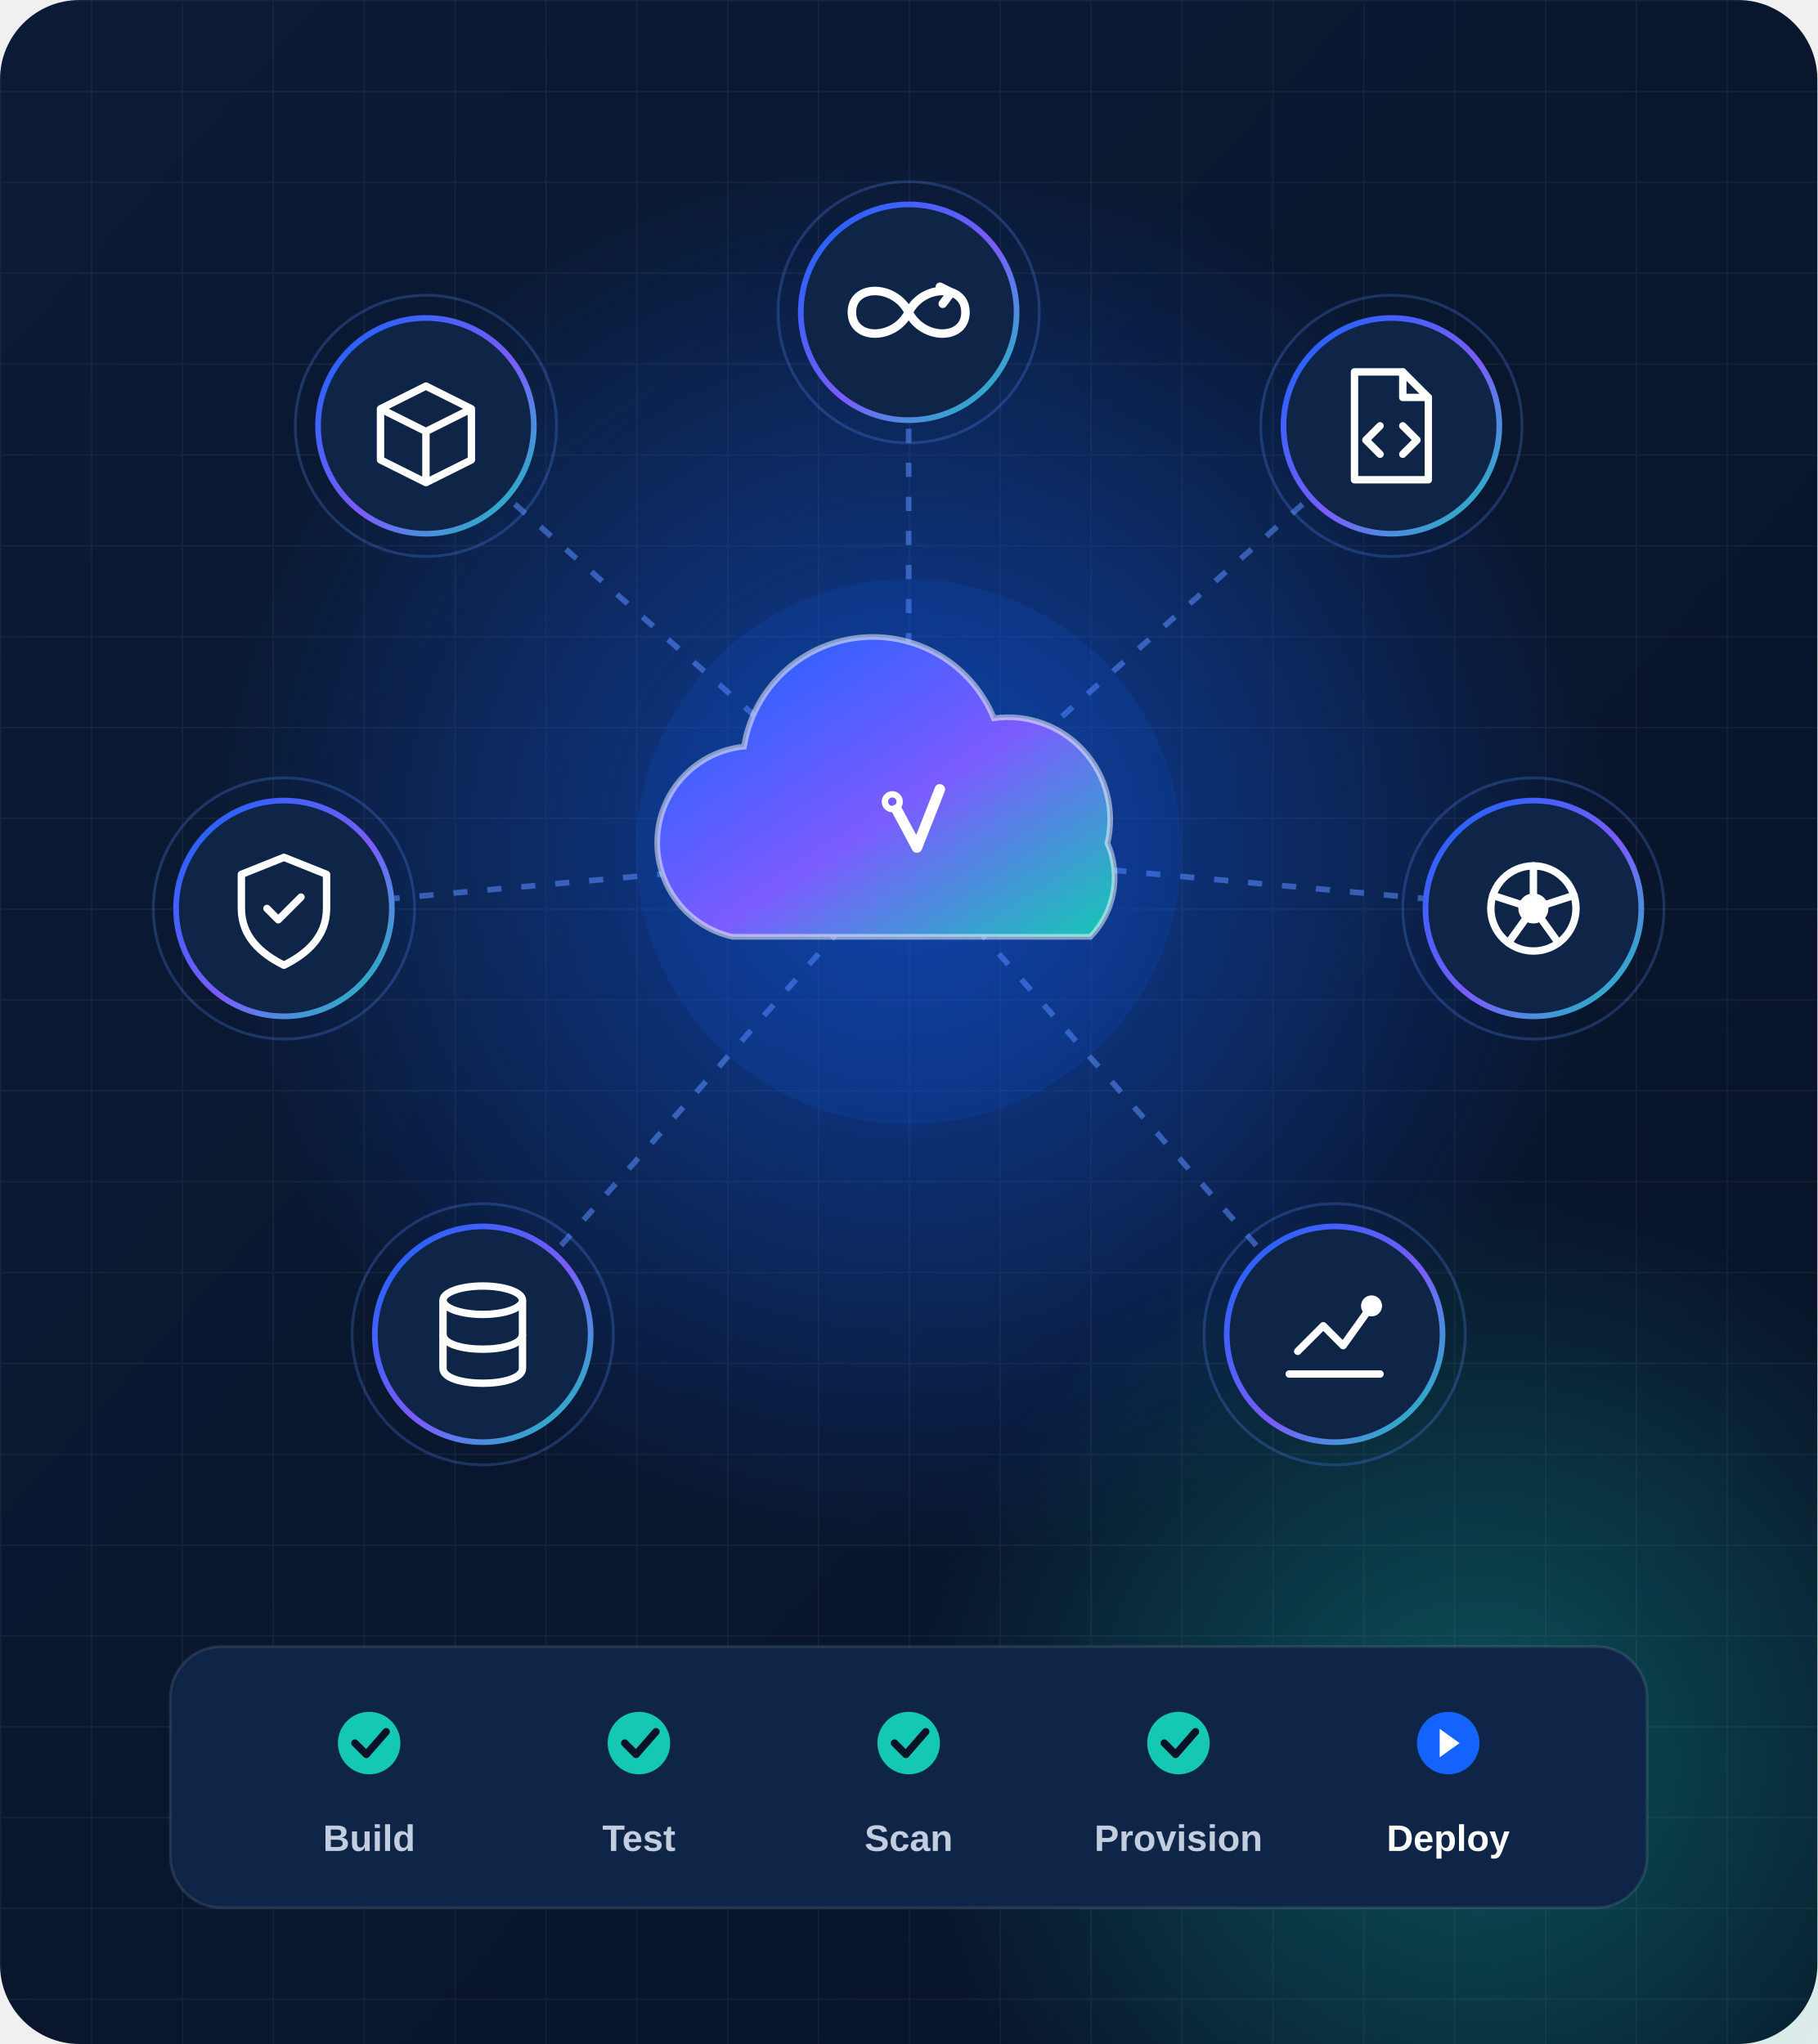
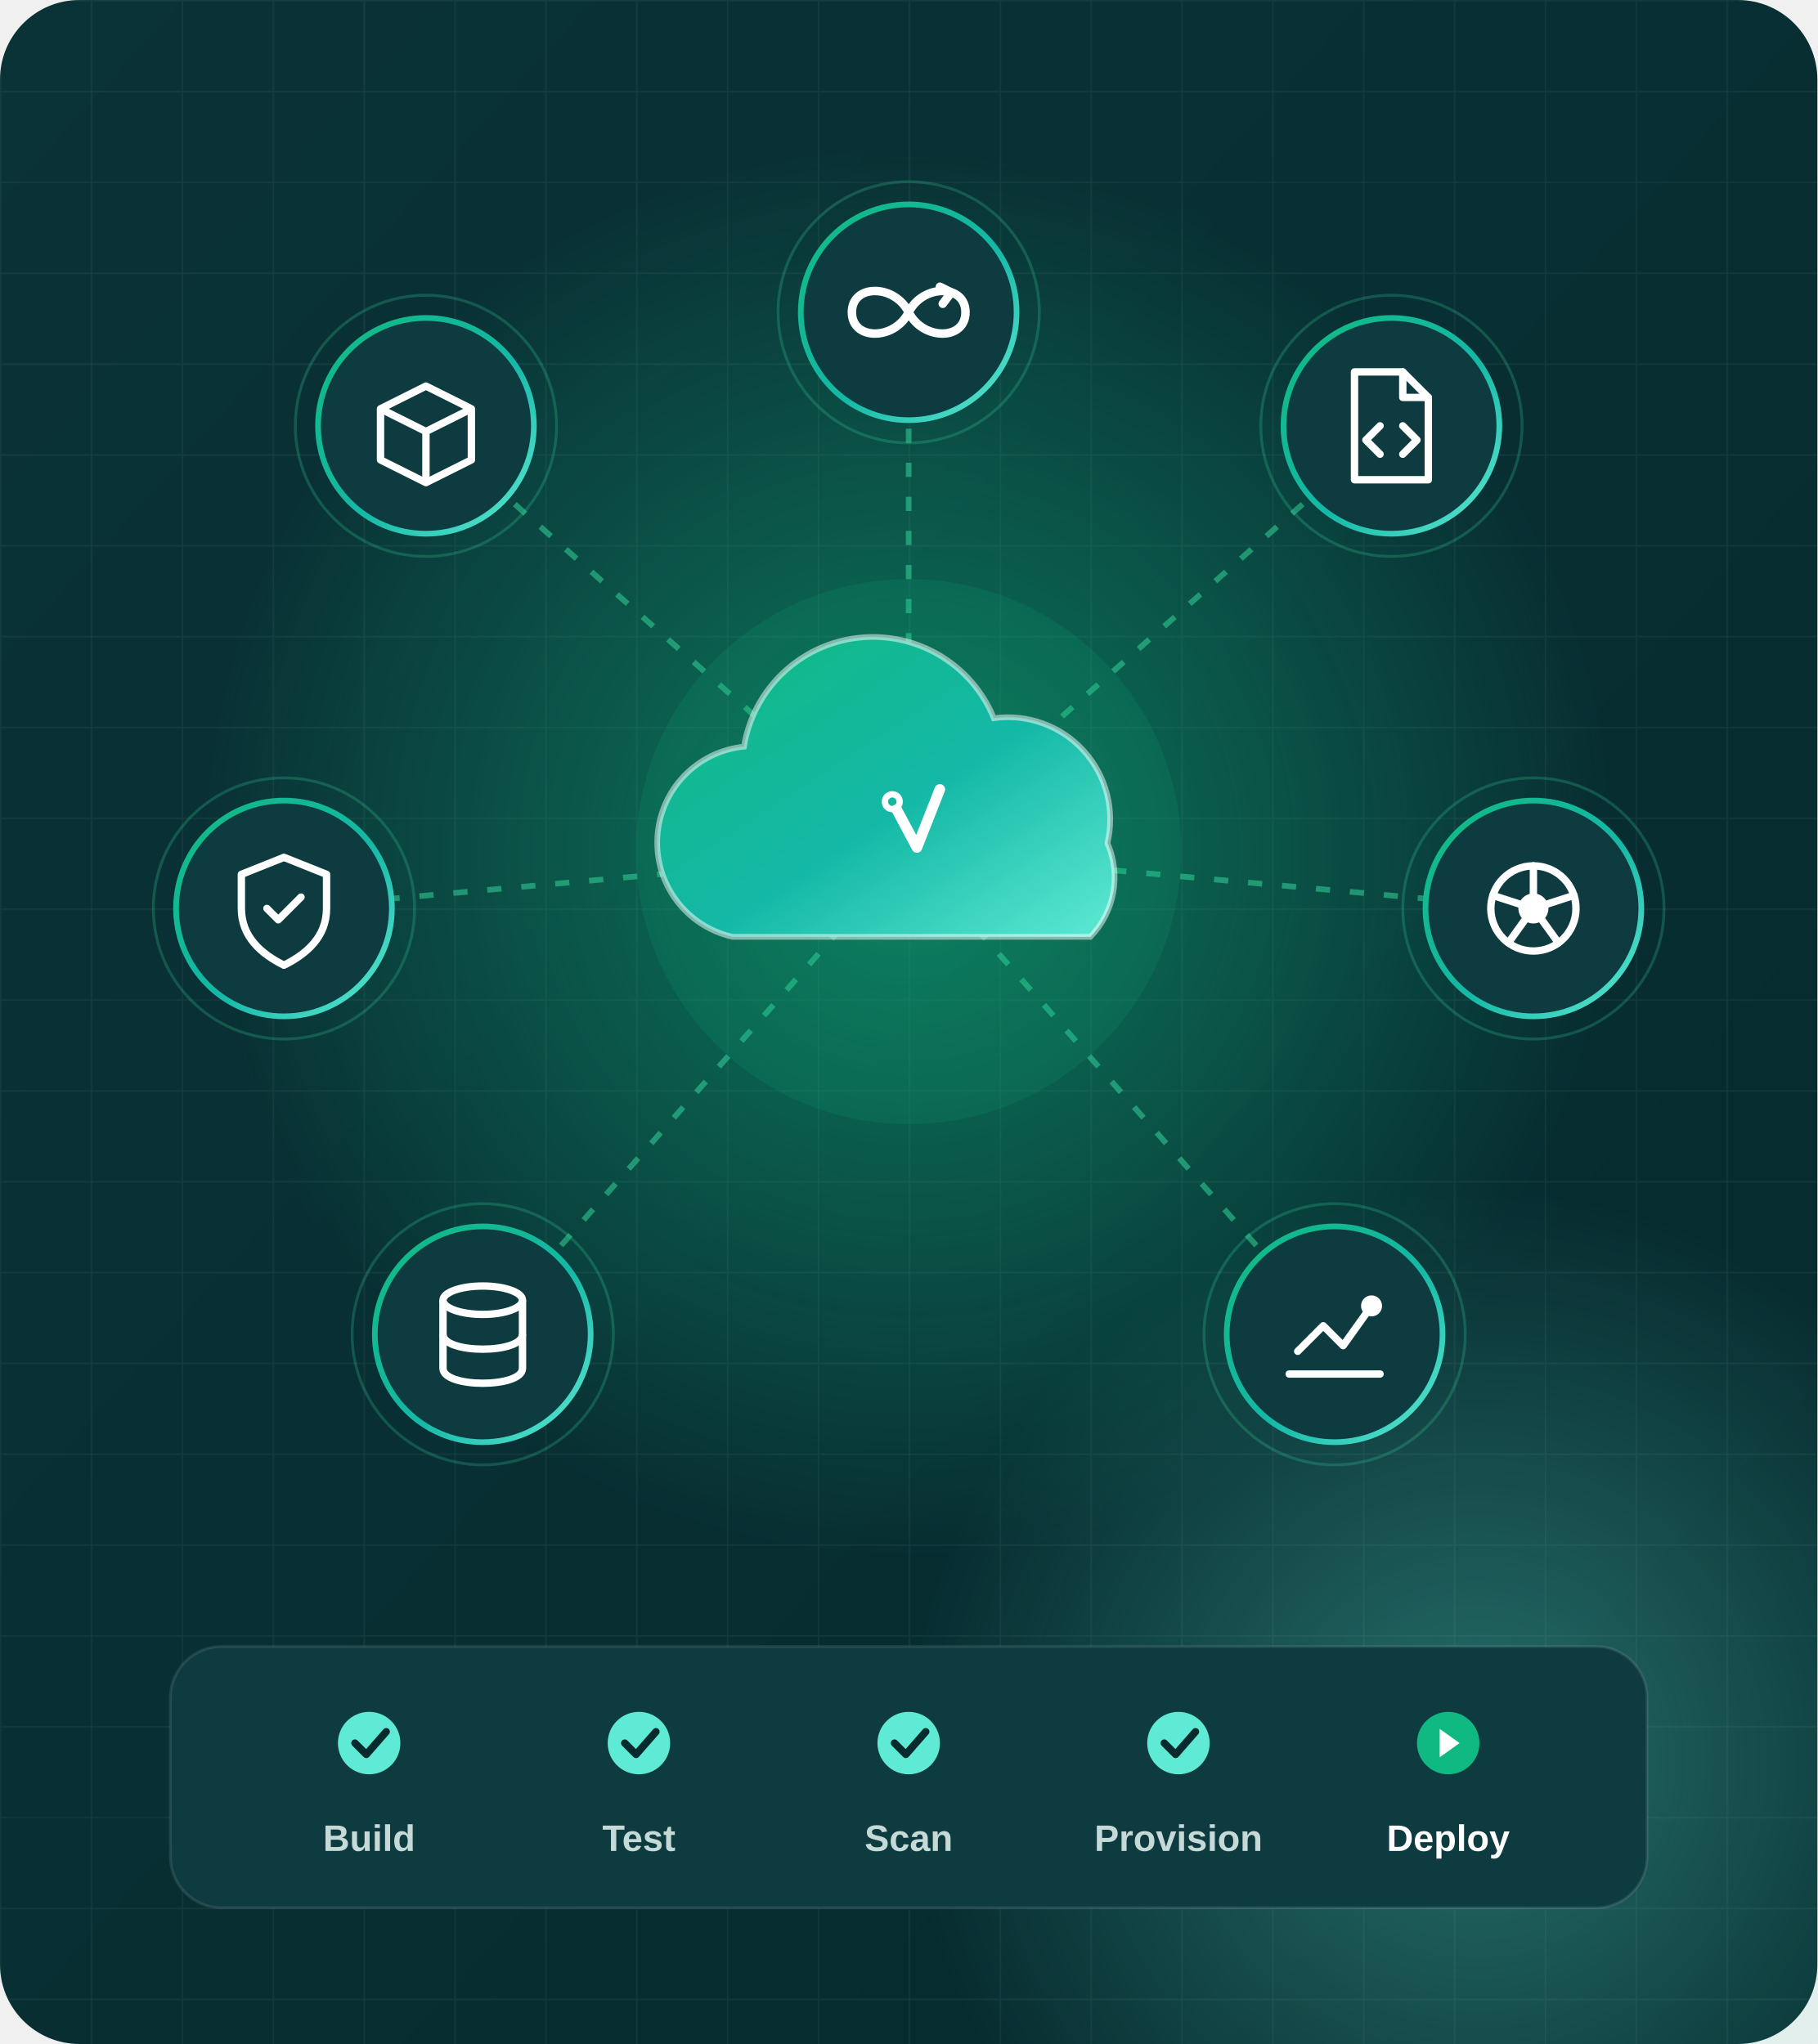
<svg xmlns="http://www.w3.org/2000/svg" viewBox="0 0 640 720" role="img" aria-labelledby="t d">
  <defs>
    <linearGradient id="bg" x1="0" y1="0" x2="1" y2="1">
-       <stop offset="0" stop-color="#0b1b36" />
-       <stop offset="1" stop-color="#071226" />
+       <stop offset="0" stop-color="#0a3337" />
+       <stop offset="1" stop-color="#062a2e" />
    </linearGradient>
    <linearGradient id="brand" x1="0" y1="0" x2="1" y2="1">
-       <stop offset="0" stop-color="#1463ff" />
-       <stop offset=".55" stop-color="#7b5cff" />
-       <stop offset="1" stop-color="#14c8b4" />
+       <stop offset="0" stop-color="#10b981" />
+       <stop offset=".55" stop-color="#14b8a6" />
+       <stop offset="1" stop-color="#5eead4" />
    </linearGradient>
    <radialGradient id="glow" cx=".5" cy=".5" r=".5">
-       <stop offset="0" stop-color="#1463ff" stop-opacity=".55" />
-       <stop offset="1" stop-color="#1463ff" stop-opacity="0" />
+       <stop offset="0" stop-color="#10b981" stop-opacity=".55" />
+       <stop offset="1" stop-color="#10b981" stop-opacity="0" />
    </radialGradient>
    <radialGradient id="glow2" cx=".5" cy=".5" r=".5">
-       <stop offset="0" stop-color="#14c8b4" stop-opacity=".35" />
-       <stop offset="1" stop-color="#14c8b4" stop-opacity="0" />
+       <stop offset="0" stop-color="#5eead4" stop-opacity=".35" />
+       <stop offset="1" stop-color="#5eead4" stop-opacity="0" />
    </radialGradient>
    <pattern id="grid" width="32" height="32" patternUnits="userSpaceOnUse">
      <path d="M32 0H0V32" fill="none" stroke="#ffffff" stroke-opacity=".05" />
    </pattern>
    <g id="node">
-       <circle r="38" fill="#0f2547" stroke="url(#brand)" stroke-width="2" />
-       <circle r="46" fill="none" stroke="#5b8cff" stroke-opacity=".25" />
+       <circle r="38" fill="#0d3b40" stroke="url(#brand)" stroke-width="2" />
+       <circle r="46" fill="none" stroke="#34d399" stroke-opacity=".25" />
    </g>
  </defs>
  <rect width="640" height="720" rx="28" fill="url(#bg)" />
  <rect width="640" height="720" rx="28" fill="url(#grid)" />
  <circle cx="320" cy="300" r="250" fill="url(#glow)" />
  <circle cx="520" cy="620" r="200" fill="url(#glow2)" />
-   <g stroke="#5b8cff" stroke-opacity=".55" stroke-width="2" stroke-dasharray="5 7" fill="none">
+   <g stroke="#34d399" stroke-opacity=".55" stroke-width="2" stroke-dasharray="5 7" fill="none">
    <path d="M320 300 L150 150" />
    <path d="M320 300 L490 150" />
    <path d="M320 300 L100 320" />
    <path d="M320 300 L540 320" />
    <path d="M320 300 L170 470" />
    <path d="M320 300 L470 470" />
    <path d="M320 300 L320 110" />
  </g>
  <g transform="translate(320 300)">
-     <circle r="96" fill="#1463ff" fill-opacity=".12" />
+     <circle r="96" fill="#10b981" fill-opacity=".12" />
    <path d="M-62 30 a34 34 0 0 1 4-67 a46 46 0 0 1 88-10 a36 36 0 0 1 40 44 a30 30 0 0 1-6 33 z" fill="url(#brand)" />
    <path d="M-62 30 a34 34 0 0 1 4-67 a46 46 0 0 1 88-10 a36 36 0 0 1 40 44 a30 30 0 0 1-6 33 z" fill="none" stroke="#fff" stroke-opacity=".5" stroke-width="2" />
    <g fill="none" stroke="#fff" stroke-linecap="round" stroke-linejoin="round" transform="translate(-16 -30) scale(.62)">
      <circle cx="16.5" cy="20" r="4.2" stroke-width="3.6" />
      <path d="M19 24.5 L30.5 46 L43.5 13" stroke-width="6" />
    </g>
  </g>
  <g transform="translate(320 110)">
    <use href="#node" />
    <g fill="none" stroke="#fff" stroke-width="3" stroke-linecap="round" stroke-linejoin="round">
      <path d="M0 0 C-5 -10 -20 -10 -20 0 S-5 10 0 0 S20 -10 20 0 S5 10 0 0 Z" />
      <path d="M11 -9 l4 2 l-3 4" />
    </g>
  </g>
  <g transform="translate(150 150)">
    <use href="#node" />
    <g fill="none" stroke="#fff" stroke-width="2.6" stroke-linejoin="round">
      <path d="M-16 -6 L0 -14 L16 -6 L16 12 L0 20 L-16 12 Z" />
      <path d="M-16 -6 L0 2 L16 -6 M0 2 V20" />
    </g>
  </g>
  <g transform="translate(490 150)">
    <use href="#node" />
    <g fill="none" stroke="#fff" stroke-width="2.6" stroke-linecap="round" stroke-linejoin="round">
      <path d="M-13 -19 h17 l9 9 v29 h-26 z" />
      <path d="M4 -19 v9 h9" />
      <path d="M-4 0 l-5 5 l5 5 M4 0 l5 5 l-5 5" />
    </g>
  </g>
  <g transform="translate(100 320)">
    <use href="#node" />
    <g fill="none" stroke="#fff" stroke-width="2.6" stroke-linecap="round" stroke-linejoin="round">
      <path d="M0 -18 L15 -12 V0 c0 10-7 16-15 20 c-8-4-15-10-15-20 V-12 Z" />
      <path d="M-6 0 l4 4 l8-8" />
    </g>
  </g>
  <g transform="translate(540 320)">
    <use href="#node" />
    <g fill="none" stroke="#fff" stroke-width="2.6" stroke-linecap="round">
      <circle r="15" />
      <circle r="4" fill="#fff" />
      <path d="M0 -4 V-15 M3.8 -1.2 L14.3 -4.6 M2.4 3.2 L8.8 12.1 M-2.4 3.2 L-8.8 12.1 M-3.8 -1.2 L-14.3 -4.6" />
    </g>
  </g>
  <g transform="translate(170 470)">
    <use href="#node" />
    <g fill="none" stroke="#fff" stroke-width="2.6">
      <ellipse cx="0" cy="-12" rx="14" ry="5" />
      <path d="M-14 -12 V12 c0 7 28 7 28 0 V-12" />
      <path d="M-14 0 c0 7 28 7 28 0" />
    </g>
  </g>
  <g transform="translate(470 470)">
    <use href="#node" />
    <g fill="none" stroke="#fff" stroke-width="2.6" stroke-linecap="round" stroke-linejoin="round">
      <path d="M-16 14 H16" />
      <path d="M-13 6 L-4 -3 L3 4 L13 -10" />
      <circle cx="13" cy="-10" r="2.4" fill="#fff" />
    </g>
  </g>
  <g transform="translate(60 580)">
-     <rect width="520" height="92" rx="18" fill="#0f2547" stroke="#ffffff" stroke-opacity=".1" />
-     <g font-family="'Plus Jakarta Sans', 'Segoe UI', Arial, sans-serif" font-size="13" font-weight="700" fill="#c3cde0" text-anchor="middle">
+     <rect width="520" height="92" rx="18" fill="#0d3b40" stroke="#ffffff" stroke-opacity=".1" />
+     <g font-family="'Plus Jakarta Sans', 'Segoe UI', Arial, sans-serif" font-size="13" font-weight="700" fill="#c5d9d6" text-anchor="middle">
      <path d="M70 34 H450" stroke="url(#brand)" stroke-width="4" stroke-linecap="round" />
-       <g fill="#14c8b4">
+       <g fill="#5eead4">
        <circle cx="70" cy="34" r="11" />
        <circle cx="165" cy="34" r="11" />
        <circle cx="260" cy="34" r="11" />
        <circle cx="355" cy="34" r="11" />
      </g>
-       <circle cx="450" cy="34" r="11" fill="#1463ff" />
-       <g fill="none" stroke="#071226" stroke-width="2.6" stroke-linecap="round" stroke-linejoin="round">
+       <circle cx="450" cy="34" r="11" fill="#10b981" />
+       <g fill="none" stroke="#062a2e" stroke-width="2.6" stroke-linecap="round" stroke-linejoin="round">
        <path d="M65 34 l4 4 l7-8" />
        <path d="M160 34 l4 4 l7-8" />
        <path d="M255 34 l4 4 l7-8" />
        <path d="M350 34 l4 4 l7-8" />
      </g>
      <path d="M447 29 l7 5 l-7 5 z" fill="#fff" />
      <text x="70" y="72">Build</text>
      <text x="165" y="72">Test</text>
      <text x="260" y="72">Scan</text>
      <text x="355" y="72">Provision</text>
      <text x="450" y="72" fill="#fff">Deploy</text>
    </g>
  </g>
</svg>
